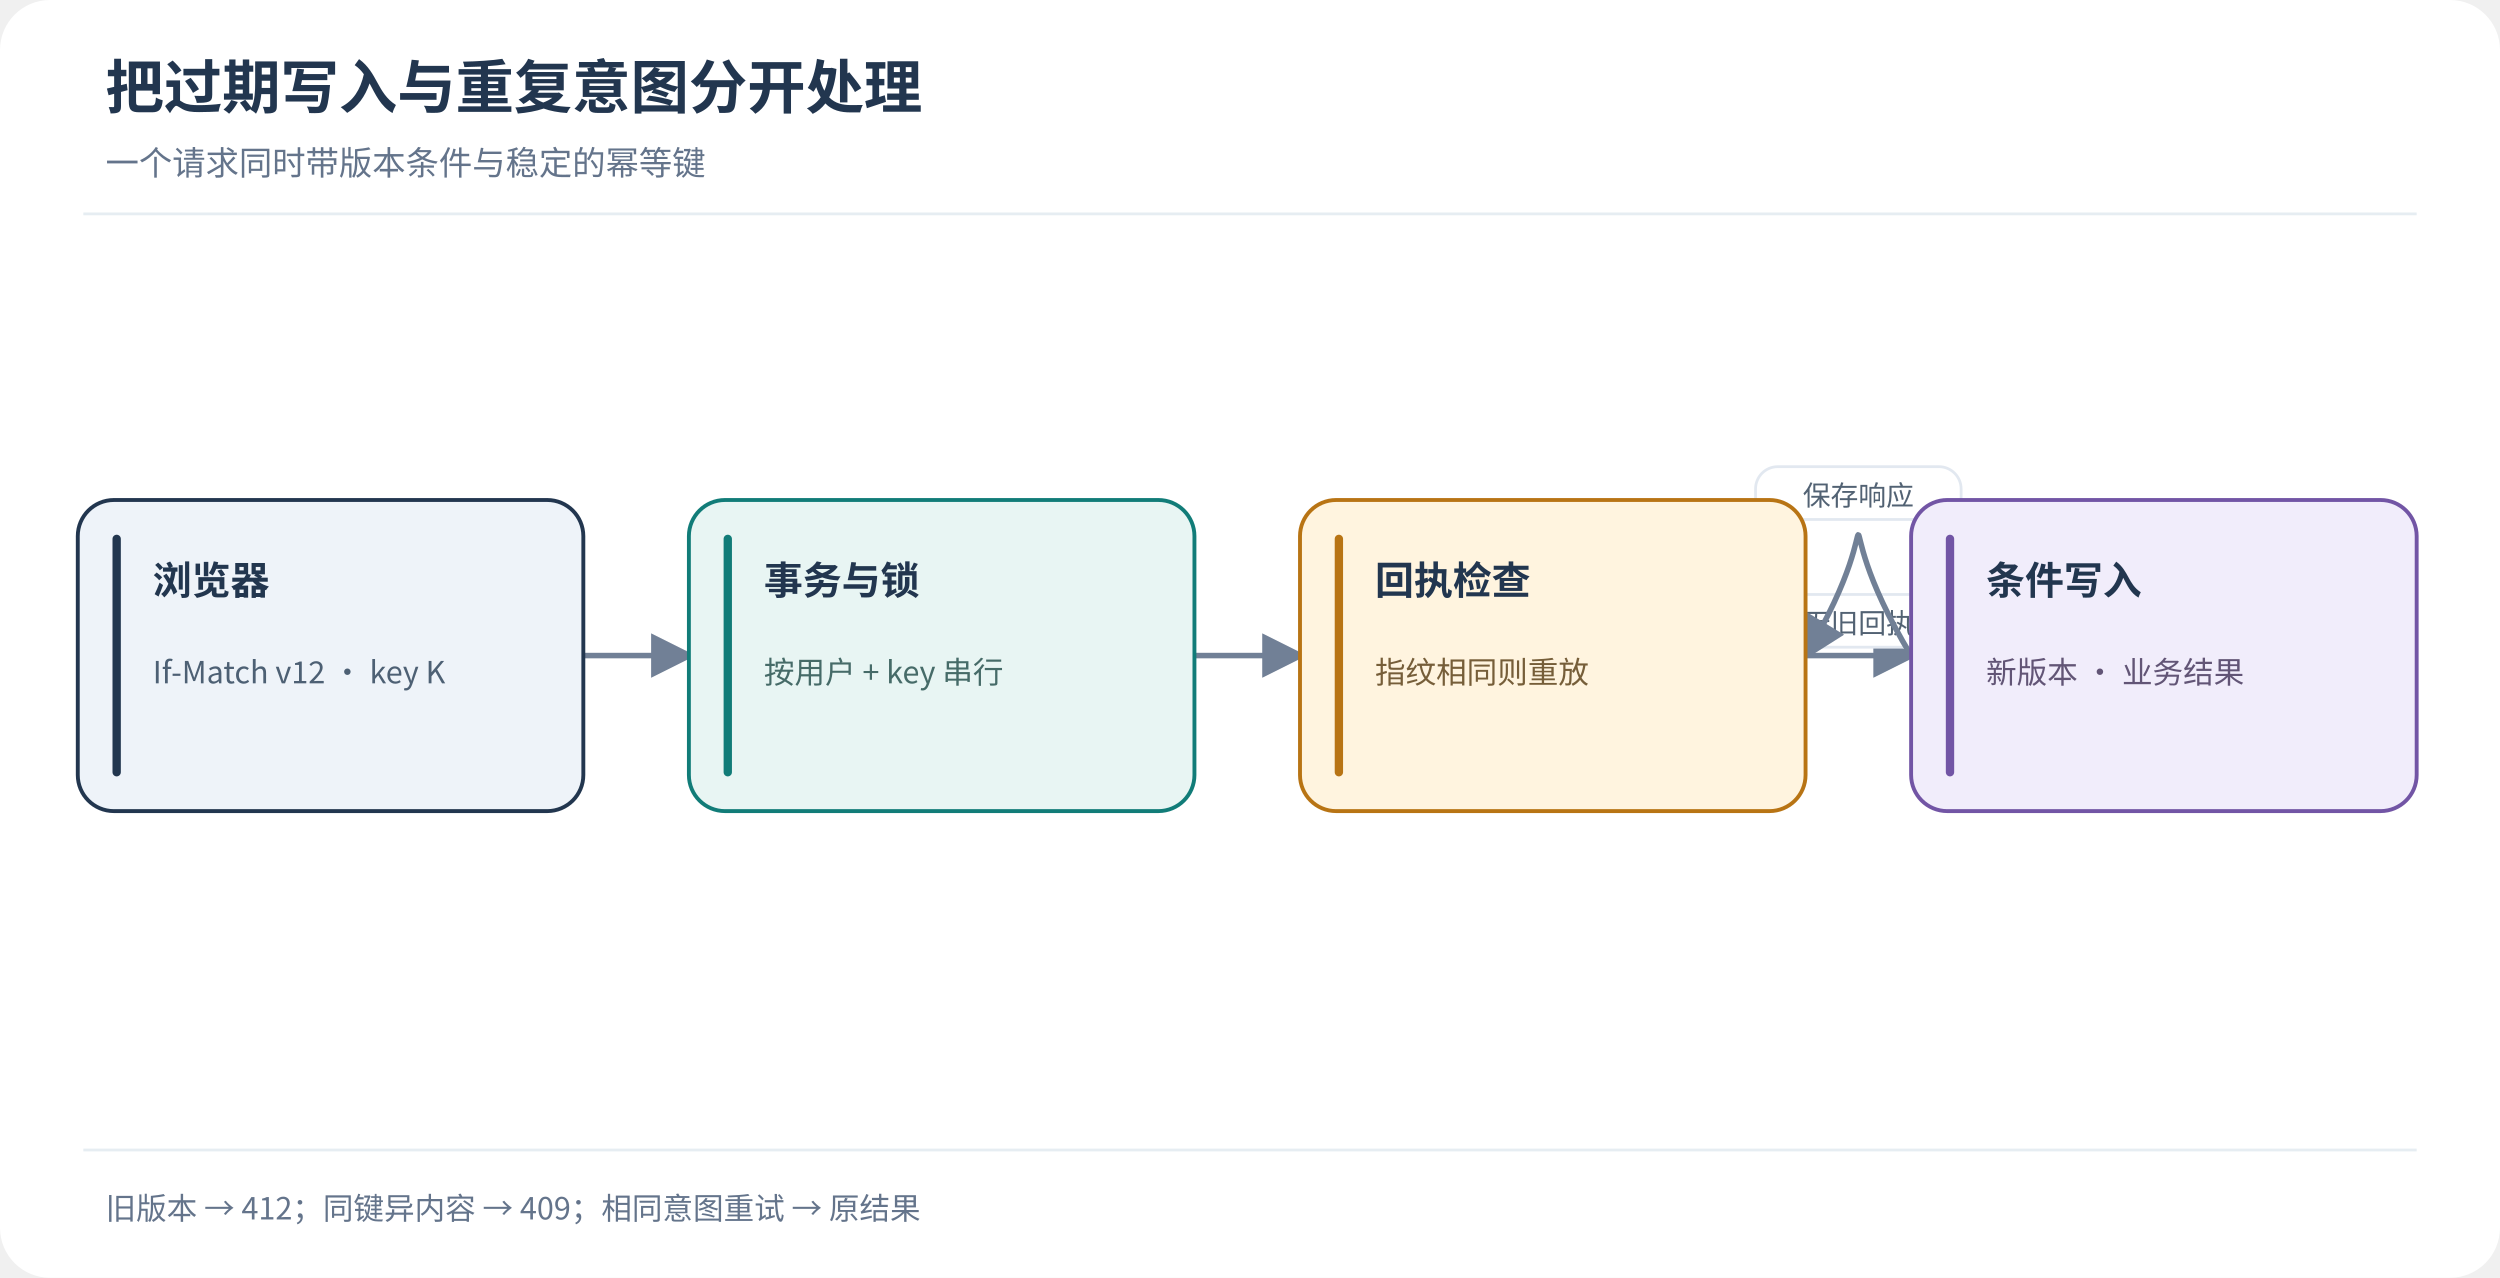
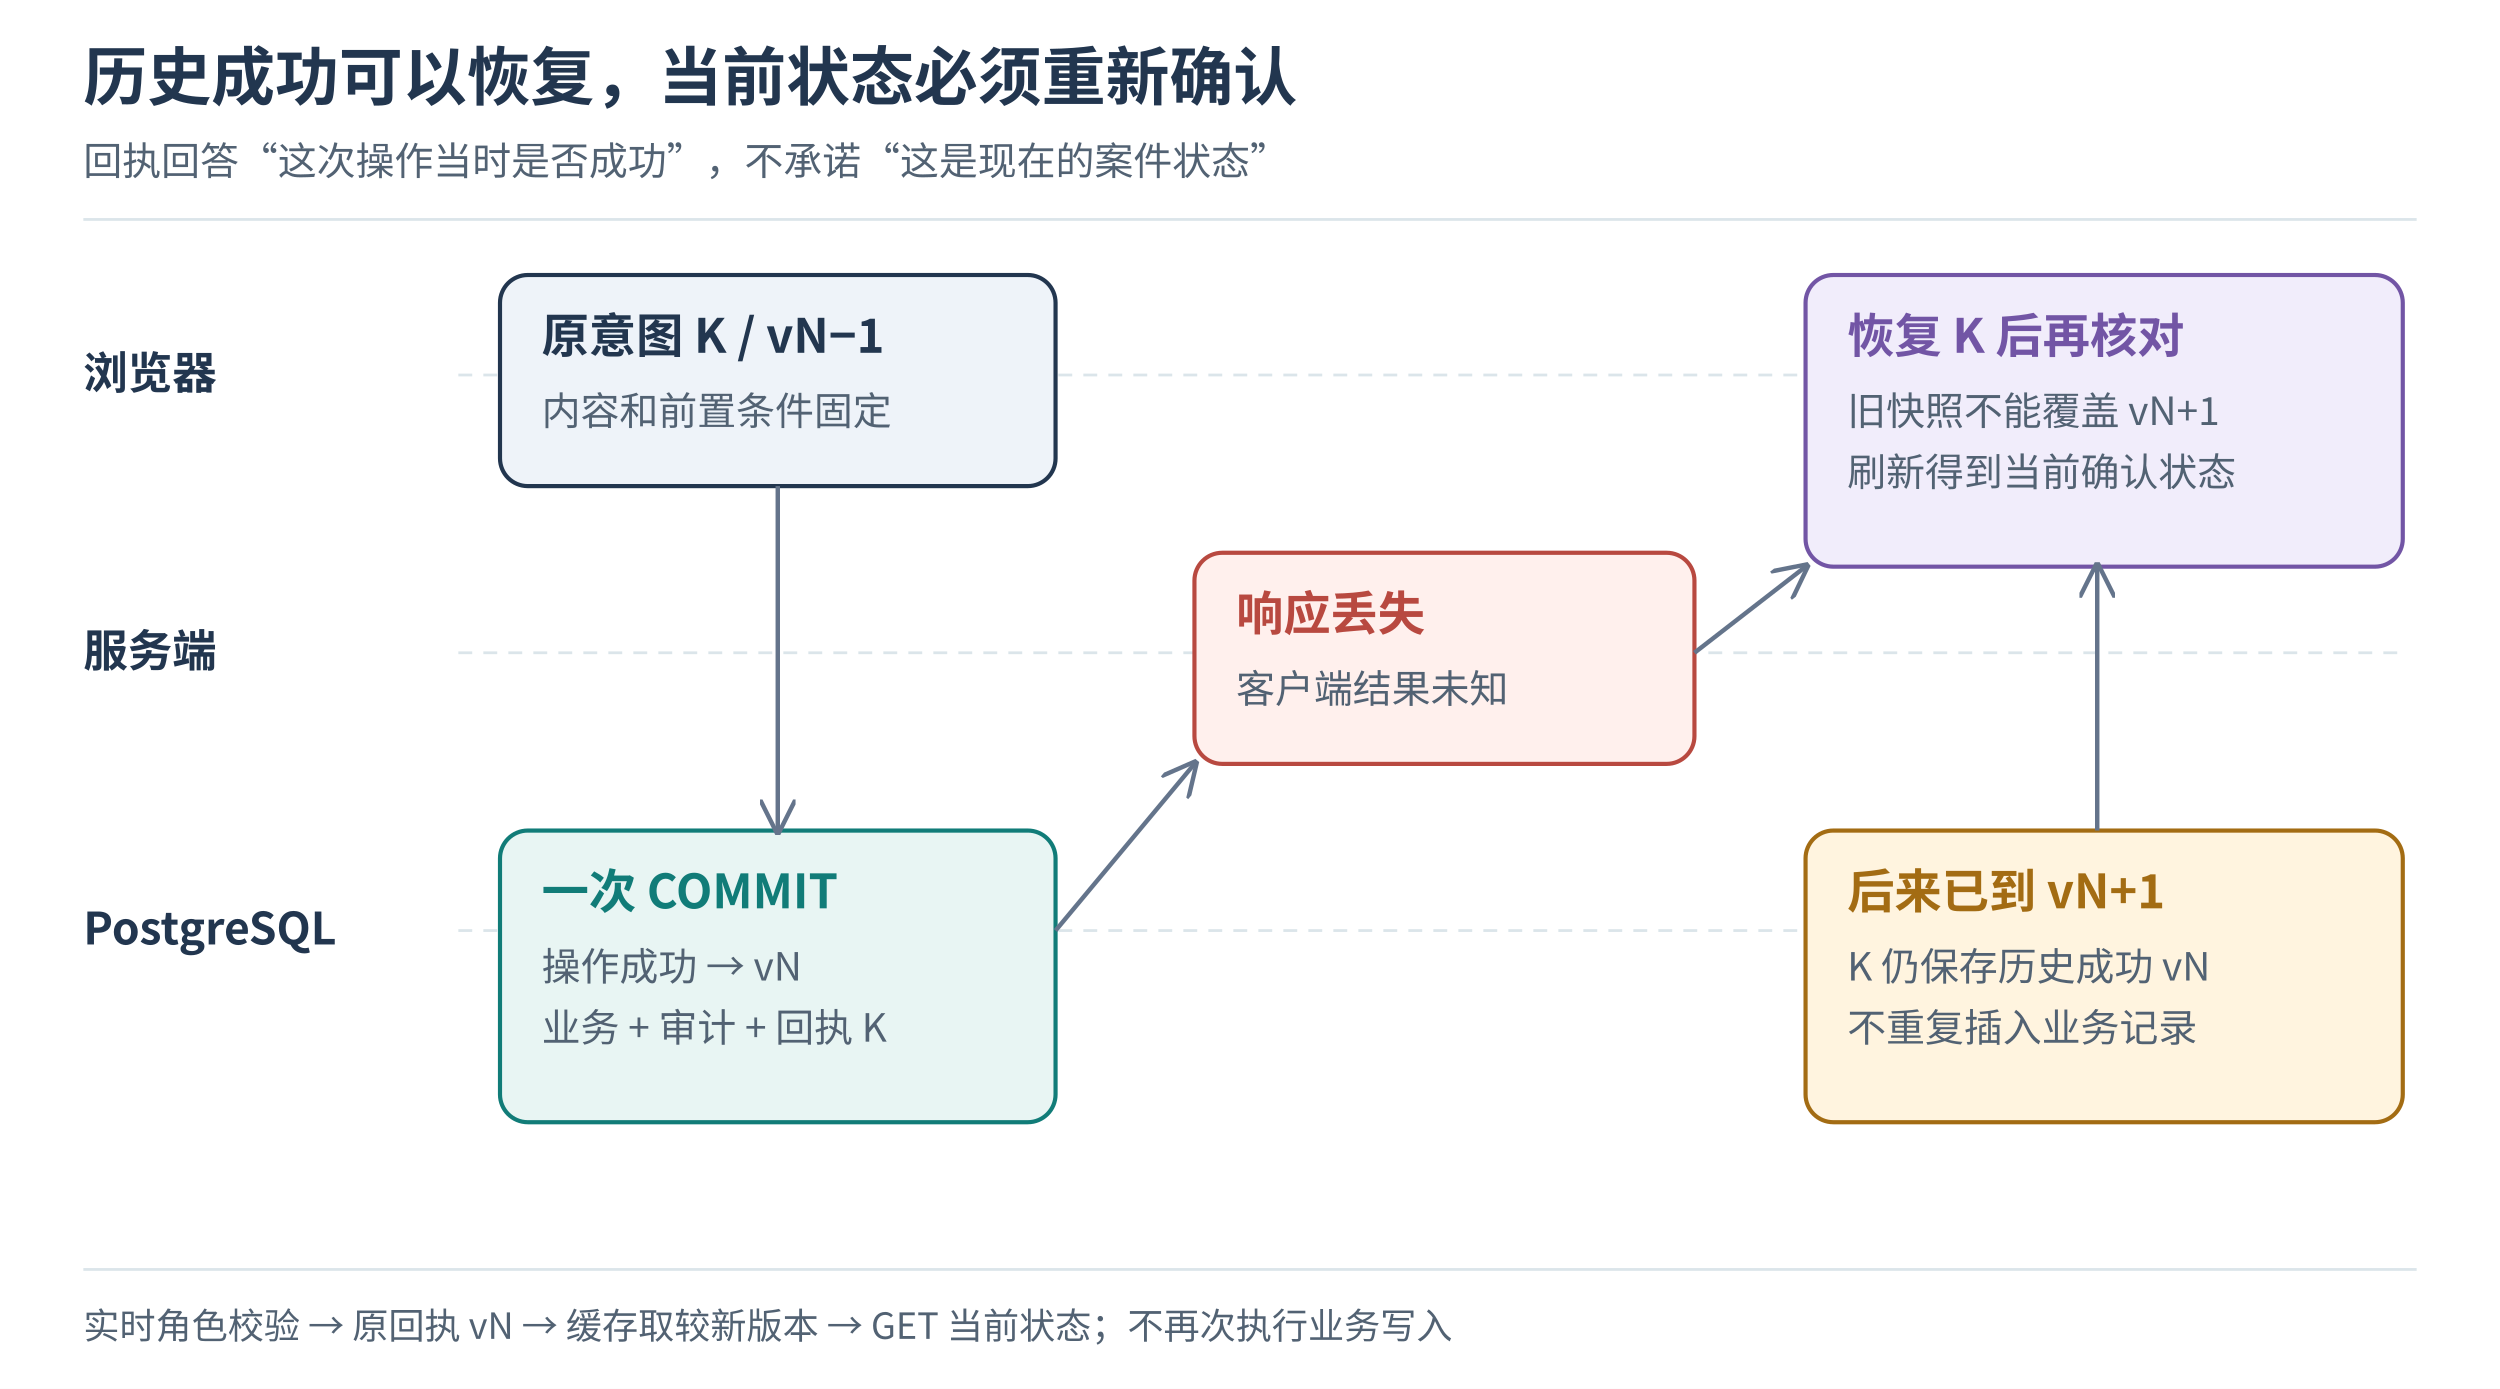
- <svg xmlns="http://www.w3.org/2000/svg" width="900" height="460" viewBox="0 0 900 460">
-   <rect width="100%" height="100%" rx="18" fill="#ffffff" />
-   <path d="M 30 77 H 870" stroke="#e6edf2" stroke-width="1" />
-   <text x="38" y="39" font-family="Microsoft YaHei, Noto Sans CJK SC, sans-serif" font-size="21px" font-weight="700" fill="#22364f">把过期写入与重复意图分开处理</text>
-   <text x="38" y="63" font-family="Microsoft YaHei, Noto Sans CJK SC, sans-serif" font-size="12px" font-weight="400" fill="#64748b">一个请求同时带版本条件与稳定的幂等键</text>
+ <svg xmlns="http://www.w3.org/2000/svg" viewBox="0 0 900 500" width="900" height="500">
+   <rect width="900" height="500" fill="white" />
  <defs>
-     <marker id="arrow" viewBox="0 0 10 10" refX="8.5" refY="5" markerWidth="8" markerHeight="8" orient="auto-start-reverse">
-       <path d="M 0 0 L 10 5 L 0 10 z" fill="#718096" />
+     <marker id="a" markerWidth="8" markerHeight="8" refX="7" refY="4" orient="auto">
+       <path d="M0 0L8 4L0 8" fill="none" stroke="#64748b" />
    </marker>
  </defs>
-   <path d="M 210 236.0 C 252 236.0, 206 236.0, 248 236.0" fill="none" stroke="#718096" stroke-width="2" marker-end="url(#arrow)" />
-   <path d="M 430 236.0 C 472 236.0, 426 236.0, 468 236.0" fill="none" stroke="#718096" stroke-width="2" marker-end="url(#arrow)" />
-   <path d="M 650 236.0 C 692 236.0, 646 236.0, 688 236.0" fill="none" stroke="#718096" stroke-width="2" marker-end="url(#arrow)" />
-   <rect x="632.0" y="214.0" width="74" height="19" rx="8" fill="#ffffff" stroke="#e2e8f0" />
-   <text x="669.0" y="228.0" text-anchor="middle" font-family="Microsoft YaHei, Noto Sans CJK SC, sans-serif" font-size="10px" fill="#526273">无旧回执</text>
-   <path d="M 688 236.0 C 653 178.0, 685 178.0, 650 236.0" fill="none" stroke="#718096" stroke-width="2" marker-end="url(#arrow)" />
-   <rect x="632.0" y="168.0" width="74" height="19" rx="8" fill="#ffffff" stroke="#e2e8f0" />
-   <text x="669.0" y="182.0" text-anchor="middle" font-family="Microsoft YaHei, Noto Sans CJK SC, sans-serif" font-size="10px" fill="#526273">保存响应</text>
-   <rect x="28" y="180" width="182" height="112" rx="13" fill="#eef3f9" stroke="#22364f" stroke-width="1.4" />
-   <path d="M 42 194 V 278" stroke="#22364f" stroke-width="3" stroke-linecap="round" />
-   <text x="55" y="214" font-family="Microsoft YaHei, Noto Sans CJK SC, sans-serif" font-size="14px" font-weight="700" fill="#22364f">浏览器</text>
-   <text x="55" y="246" font-family="Microsoft YaHei, Noto Sans CJK SC, sans-serif" font-size="11px" font-weight="400" fill="#4d6074">If-Match v12 · key K</text>
-   <rect x="248" y="180" width="182" height="112" rx="13" fill="#e8f5f3" stroke="#117c78" stroke-width="1.4" />
-   <path d="M 262 194 V 278" stroke="#117c78" stroke-width="3" stroke-linecap="round" />
-   <text x="275" y="214" font-family="Microsoft YaHei, Noto Sans CJK SC, sans-serif" font-size="14px" font-weight="700" fill="#22364f">事务与锁</text>
-   <text x="275" y="246" font-family="Microsoft YaHei, Noto Sans CJK SC, sans-serif" font-size="11px" font-weight="400" fill="#466b68">按用户 + key 串行</text>
-   <rect x="468" y="180" width="182" height="112" rx="13" fill="#fff4df" stroke="#b87414" stroke-width="1.4" />
-   <path d="M 482 194 V 278" stroke="#b87414" stroke-width="3" stroke-linecap="round" />
-   <text x="495" y="214" font-family="Microsoft YaHei, Noto Sans CJK SC, sans-serif" font-size="14px" font-weight="700" fill="#22364f">回执检查</text>
-   <text x="495" y="246" font-family="Microsoft YaHei, Noto Sans CJK SC, sans-serif" font-size="11px" font-weight="400" fill="#765e39">指纹相同则重放</text>
-   <rect x="688" y="180" width="182" height="112" rx="13" fill="#f1edfb" stroke="#7255a5" stroke-width="1.4" />
-   <path d="M 702 194 V 278" stroke="#7255a5" stroke-width="3" stroke-linecap="round" />
-   <text x="715" y="214" font-family="Microsoft YaHei, Noto Sans CJK SC, sans-serif" font-size="14px" font-weight="700" fill="#22364f">条件写入</text>
-   <text x="715" y="246" font-family="Microsoft YaHei, Noto Sans CJK SC, sans-serif" font-size="11px" font-weight="400" fill="#625576">新版本 · 业务结果</text>
-   <path d="M 30 414 H 870" stroke="#e6edf2" stroke-width="1" />
-   <text x="38" y="439" font-family="Microsoft YaHei, Noto Sans CJK SC, sans-serif" font-size="11px" font-weight="400" fill="#64748b">旧版本 → 412；同键异内容 → 409；相同意图重试 → 原结果</text>
+   <text x="30" y="36" font-family="Microsoft YaHei,Noto Sans CJK SC,sans-serif" font-size="23" fill="#22364f" font-weight="700">历史成功可以恢复，当前状态必须重新确认</text>
+   <text x="30" y="63" font-family="Microsoft YaHei,Noto Sans CJK SC,sans-serif" font-size="14" fill="#526273" font-weight="400">回执回答“这次操作当时是否成功”，不承诺“这是现在的案件状态”</text>
+   <path d="M30 79H870 M30 457H870" stroke="#dbe5ea" />
+   <text x="30" y="482" font-family="Microsoft YaHei,Noto Sans CJK SC,sans-serif" font-size="13" fill="#526273" font-weight="400">实时角色校验 → 原回执 vN → 缓存取较新版本 → GET 当前状态；不再次执行业务写入</text>
+   <text x="30" y="140" font-family="Microsoft YaHei,Noto Sans CJK SC,sans-serif" font-size="16" fill="#22364f" font-weight="700">浏览器</text>
+   <path d="M165 135H865" stroke="#dbe5ea" stroke-dasharray="5 4" />
+   <text x="30" y="240" font-family="Microsoft YaHei,Noto Sans CJK SC,sans-serif" font-size="16" fill="#22364f" font-weight="700">服务端</text>
+   <path d="M165 235H865" stroke="#dbe5ea" stroke-dasharray="5 4" />
+   <text x="30" y="340" font-family="Microsoft YaHei,Noto Sans CJK SC,sans-serif" font-size="16" fill="#22364f" font-weight="700">PostgreSQL</text>
+   <path d="M165 335H865" stroke="#dbe5ea" stroke-dasharray="5 4" />
+   <rect x="180" y="99" width="200" height="76" rx="10" fill="#eef3f9" stroke="#22364f" stroke-width="1.5" />
+   <text x="195" y="127" font-family="Microsoft YaHei,Noto Sans CJK SC,sans-serif" font-size="17" fill="#22364f" font-weight="700">原意图 K / vN−1</text>
+   <text x="195" y="153" font-family="Microsoft YaHei,Noto Sans CJK SC,sans-serif" font-size="14" fill="#526273" font-weight="400">内容和前置条件固定</text>
+   <rect x="430" y="199" width="180" height="76" rx="10" fill="#fff0ed" stroke="#b84940" stroke-width="1.5" />
+   <text x="445" y="227" font-family="Microsoft YaHei,Noto Sans CJK SC,sans-serif" font-size="17" fill="#b84940" font-weight="700">响应丢失</text>
+   <text x="445" y="253" font-family="Microsoft YaHei,Noto Sans CJK SC,sans-serif" font-size="14" fill="#526273" font-weight="400">客户端结果未知</text>
+   <rect x="180" y="299" width="200" height="105" rx="10" fill="#e8f5f3" stroke="#117c78" stroke-width="1.5" />
+   <text x="195" y="327" font-family="Microsoft YaHei,Noto Sans CJK SC,sans-serif" font-size="17" fill="#117c78" font-weight="700">一次 COMMIT</text>
+   <text x="195" y="353" font-family="Microsoft YaHei,Noto Sans CJK SC,sans-serif" font-size="14" fill="#526273" font-weight="400">操作成功 → vN</text>
+   <text x="195" y="375" font-family="Microsoft YaHei,Noto Sans CJK SC,sans-serif" font-size="14" fill="#526273" font-weight="400">业务 + 审计 + 回执 K</text>
+   <rect x="650" y="99" width="215" height="105" rx="10" fill="#f1edfb" stroke="#7255a5" stroke-width="1.5" />
+   <text x="665" y="127" font-family="Microsoft YaHei,Noto Sans CJK SC,sans-serif" font-size="17" fill="#7255a5" font-weight="700">恢复 K 后再核对</text>
+   <text x="665" y="153" font-family="Microsoft YaHei,Noto Sans CJK SC,sans-serif" font-size="14" fill="#526273" font-weight="400">旧快照不能覆盖 vN+1</text>
+   <text x="665" y="175" font-family="Microsoft YaHei,Noto Sans CJK SC,sans-serif" font-size="14" fill="#526273" font-weight="400">刷新得到当前确认状态</text>
+   <rect x="650" y="299" width="215" height="105" rx="10" fill="#fff4df" stroke="#a36c13" stroke-width="1.5" />
+   <text x="665" y="327" font-family="Microsoft YaHei,Noto Sans CJK SC,sans-serif" font-size="17" fill="#a36c13" font-weight="700">后来已到 vN+1</text>
+   <text x="665" y="353" font-family="Microsoft YaHei,Noto Sans CJK SC,sans-serif" font-size="14" fill="#526273" font-weight="400">K 仍保存历史成功 vN</text>
+   <text x="665" y="375" font-family="Microsoft YaHei,Noto Sans CJK SC,sans-serif" font-size="14" fill="#526273" font-weight="400">不重复插入业务记录</text>
+   <path d="M280 175L280 299" stroke="#64748b" stroke-width="1.6" fill="none" marker-end="url(#a)" />
+   <path d="M380 335L430 275" stroke="#64748b" stroke-width="1.6" fill="none" marker-end="url(#a)" />
+   <path d="M610 235L650 204" stroke="#64748b" stroke-width="1.6" fill="none" marker-end="url(#a)" />
+   <path d="M755 299L755 204" stroke="#64748b" stroke-width="1.6" fill="none" marker-end="url(#a)" />
</svg>
